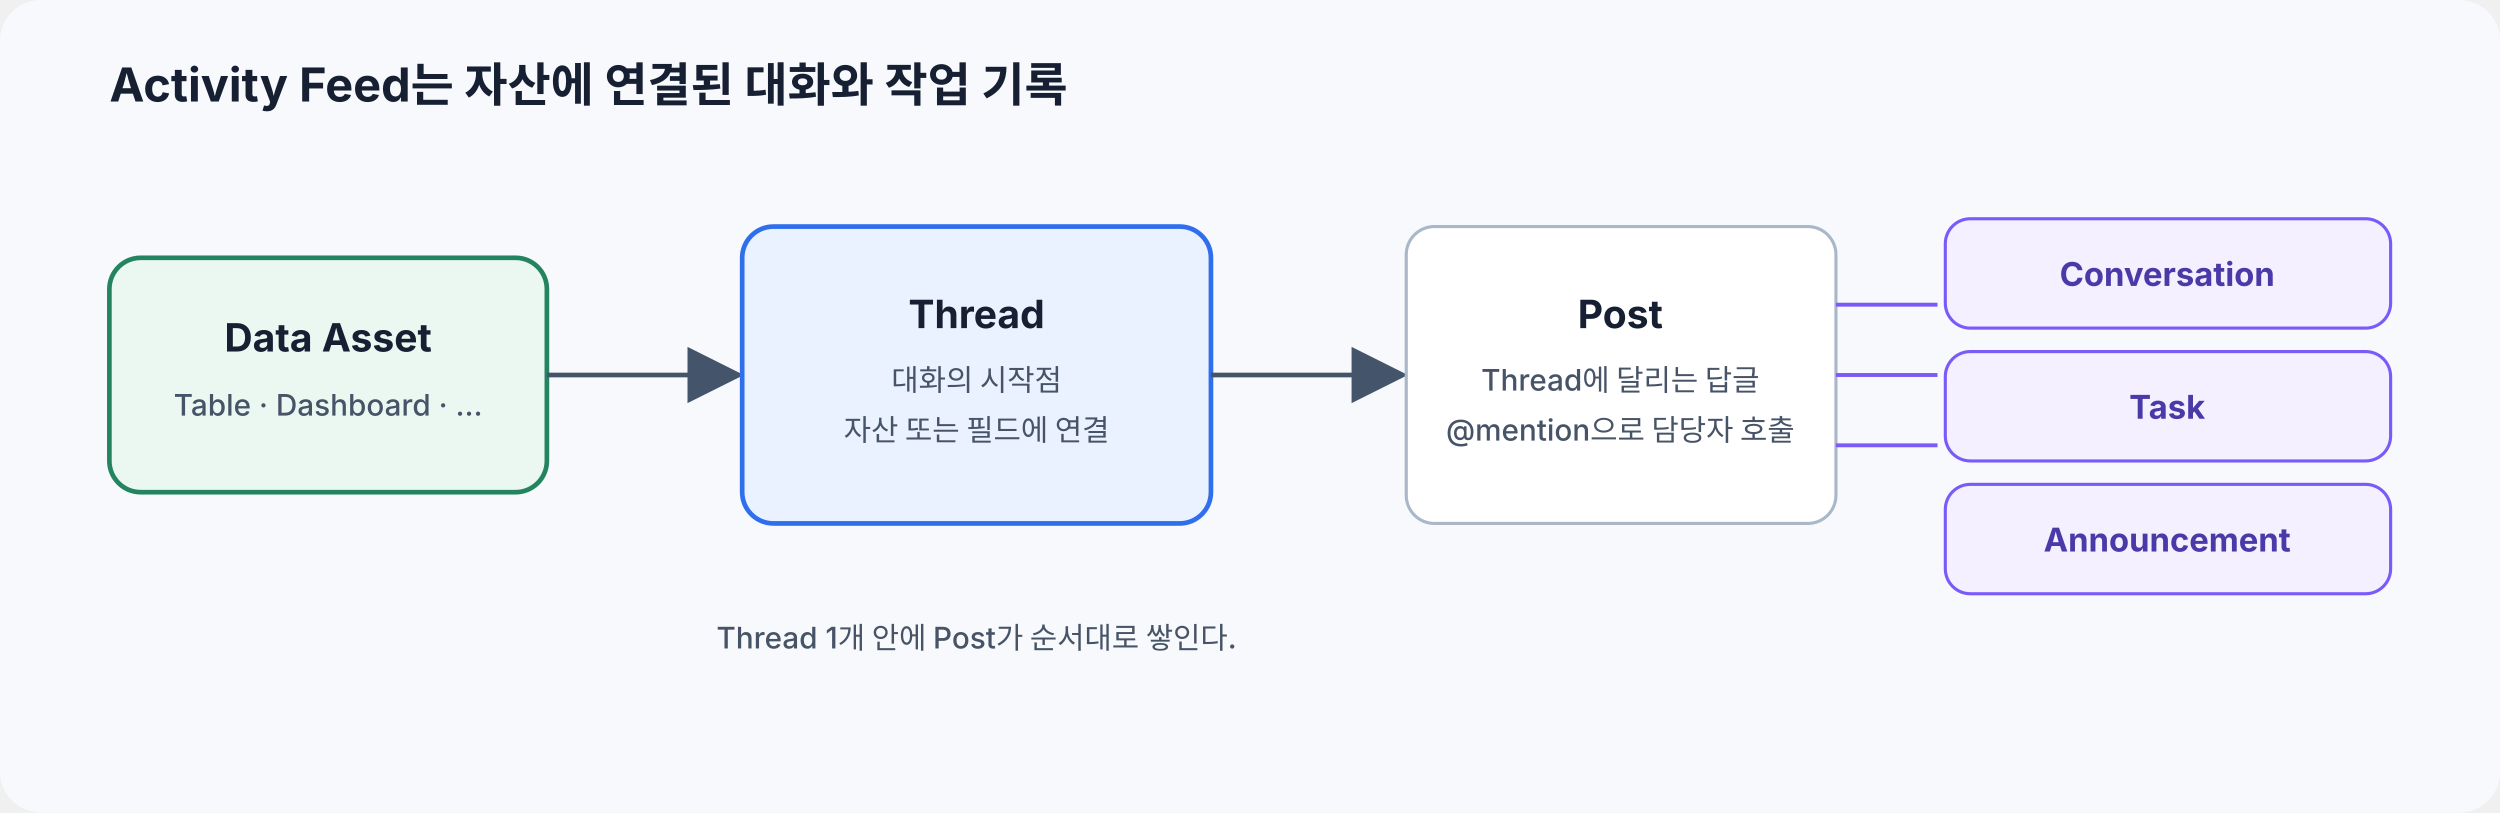
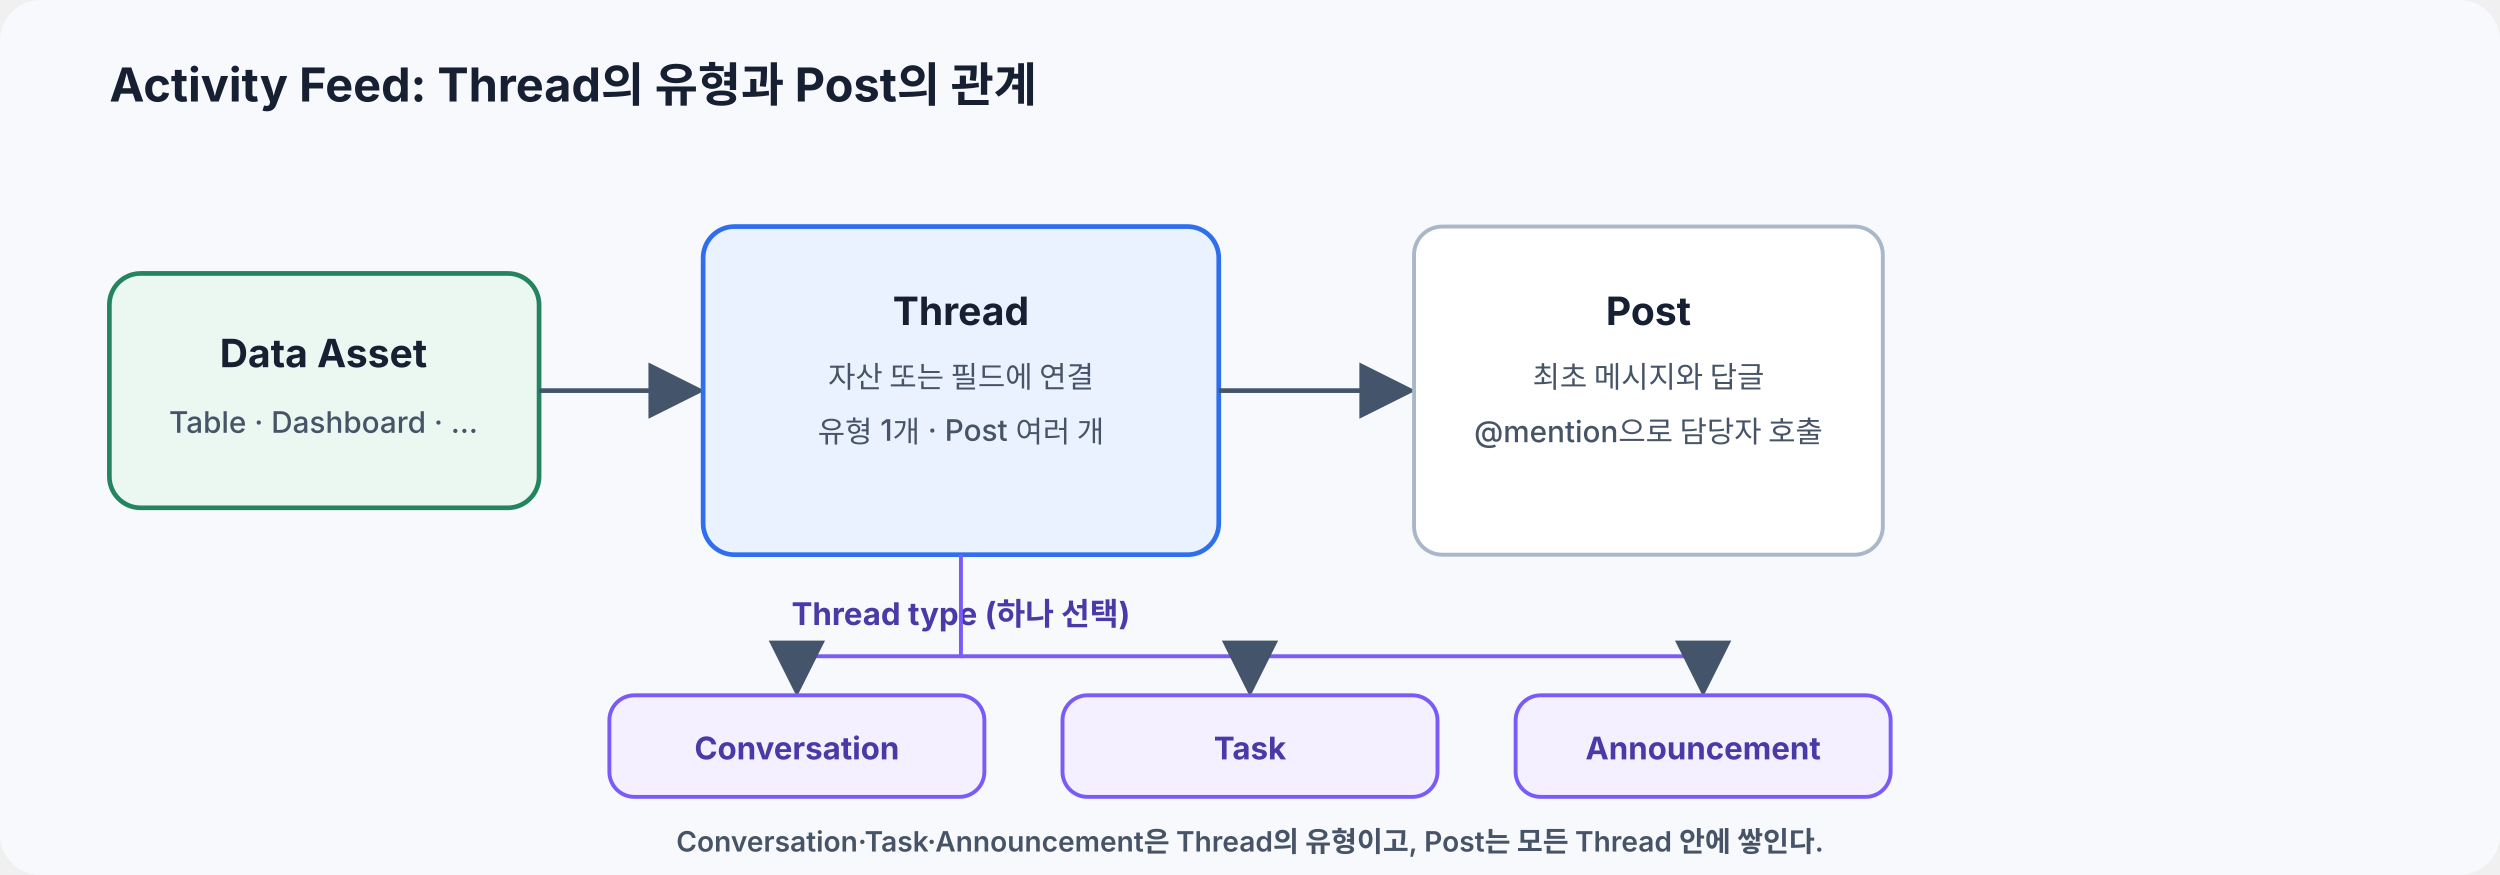
- <svg xmlns="http://www.w3.org/2000/svg" width="1600" height="520" viewBox="0 0 1600 520" role="img" aria-labelledby="title desc">
+ <svg xmlns="http://www.w3.org/2000/svg" width="1600" height="560" viewBox="0 0 1600 560" role="img" aria-labelledby="title desc">
  <defs>
    <marker id="arrow" markerWidth="12" markerHeight="12" refX="10" refY="6" orient="auto">
      <path d="M0,0 L12,6 L0,12 Z" fill="#44546A" />
    </marker>
    <style>
      .bg { fill:#F7F9FC; }
-       .asset { fill:#EAF8F1; stroke:#24845F; stroke-width:3; rx:20; }
-       .thread { fill:#EAF2FF; stroke:#2F6FED; stroke-width:3; rx:20; }
-       .post { fill:#FFFFFF; stroke:#A9B7C9; stroke-width:2; rx:18; }
-       .type { fill:#F4F0FF; stroke:#7A5AF8; stroke-width:2; rx:16; }
+       .asset { fill:#EAF8F1; stroke:#24845F; stroke-width:3; }
+       .thread { fill:#EAF2FF; stroke:#2F6FED; stroke-width:3; }
+       .post { fill:#FFFFFF; stroke:#A9B7C9; stroke-width:2.5; }
+       .type { fill:#F4F0FF; stroke:#7A5AF8; stroke-width:2.5; }
      .line { stroke:#44546A; stroke-width:3; fill:none; marker-end:url(#arrow); }
      .branch { stroke:#7A5AF8; stroke-width:2.5; fill:none; }
      .title { font:700 30px -apple-system,BlinkMacSystemFont,"Segoe UI","Noto Sans KR",sans-serif; fill:#172033; }
      .label { font:700 25px -apple-system,BlinkMacSystemFont,"Segoe UI","Noto Sans KR",sans-serif; fill:#172033; }
      .small { font:500 19px -apple-system,BlinkMacSystemFont,"Segoe UI","Noto Sans KR",sans-serif; fill:#475467; }
-       .typeText { font:650 21px -apple-system,BlinkMacSystemFont,"Segoe UI","Noto Sans KR",sans-serif; fill:#4A3AA8; }
+       .typeText { font:650 20px -apple-system,BlinkMacSystemFont,"Segoe UI","Noto Sans KR",sans-serif; fill:#4A3AA8; }
+       .note { font:600 18px -apple-system,BlinkMacSystemFont,"Segoe UI","Noto Sans KR",sans-serif; fill:#475467; }
    </style>
  </defs>
-   <rect class="bg" width="1600" height="520" rx="26" />
-   <text class="title" x="70" y="65">Activity Feed는 자산에 연결된 대화와 작업 기록</text>
-   <rect class="asset" x="70" y="165" width="280" height="150" />
-   <text class="label" x="210" y="225" text-anchor="middle">Data Asset</text>
-   <text class="small" x="210" y="266" text-anchor="middle">Table · Dashboard · …</text>
-   <path class="line" d="M350 240 H470" />
-   <rect class="thread" x="475" y="145" width="300" height="190" />
-   <text class="label" x="625" y="210" text-anchor="middle">Thread</text>
-   <text class="small" x="625" y="250" text-anchor="middle">대화의 시작점</text>
-   <text class="small" x="625" y="282" text-anchor="middle">자산 또는 필드에 연결</text>
-   <path class="line" d="M775 240 H895" />
-   <rect class="post" x="900" y="145" width="275" height="190" />
-   <text class="label" x="1037" y="210" text-anchor="middle">Post</text>
-   <text class="small" x="1037" y="250" text-anchor="middle">Thread에 달리는 답글</text>
-   <text class="small" x="1037" y="282" text-anchor="middle">@mention으로 담당자 호출</text>
-   <path class="branch" d="M1175 195 H1240" />
-   <path class="branch" d="M1175 240 H1240" />
-   <path class="branch" d="M1175 285 H1240" />
-   <rect class="type" x="1245" y="140" width="285" height="70" />
-   <text class="typeText" x="1387" y="183" text-anchor="middle">Conversation</text>
-   <rect class="type" x="1245" y="225" width="285" height="70" />
-   <text class="typeText" x="1387" y="268" text-anchor="middle">Task</text>
-   <rect class="type" x="1245" y="310" width="285" height="70" />
-   <text class="typeText" x="1387" y="353" text-anchor="middle">Announcement</text>
-   <text class="small" x="625" y="415" text-anchor="middle">Thread 1개 안에 Post가 순서대로 쌓인다.</text>
+   <rect class="bg" width="1600" height="560" rx="26" />
+   <text class="title" x="70" y="65">Activity Feed: Thread의 유형과 Post의 관계</text>
+   <rect class="asset" x="70" y="175" width="275" height="150" rx="20" />
+   <text class="label" x="207" y="235" text-anchor="middle">Data Asset</text>
+   <text class="small" x="207" y="277" text-anchor="middle">Table · Dashboard · …</text>
+   <path class="line" d="M345 250 H445" />
+   <rect class="thread" x="450" y="145" width="330" height="210" rx="20" />
+   <text class="label" x="615" y="208" text-anchor="middle">Thread</text>
+   <text class="small" x="615" y="248" text-anchor="middle">자산 또는 필드에 연결</text>
+   <text class="small" x="615" y="283" text-anchor="middle">유형 1개 · Post 여러 개</text>
+   <path class="line" d="M780 250 H900" />
+   <rect class="post" x="905" y="145" width="300" height="210" rx="18" />
+   <text class="label" x="1055" y="208" text-anchor="middle">Post</text>
+   <text class="small" x="1055" y="248" text-anchor="middle">최초 메시지와 답글</text>
+   <text class="small" x="1055" y="283" text-anchor="middle">@mention으로 담당자 호출</text>
+   <text class="typeText" x="615" y="400" text-anchor="middle">Thread type (하나 선택)</text>
+   <path class="branch" d="M615 355 V420 H510" />
+   <path class="branch" d="M615 420 H1090" />
+   <path class="line" d="M510 420 V440" />
+   <path class="line" d="M800 420 V440" />
+   <path class="line" d="M1090 420 V440" />
+   <rect class="type" x="390" y="445" width="240" height="65" rx="16" />
+   <text class="typeText" x="510" y="486" text-anchor="middle">Conversation</text>
+   <rect class="type" x="680" y="445" width="240" height="65" rx="16" />
+   <text class="typeText" x="800" y="486" text-anchor="middle">Task</text>
+   <rect class="type" x="970" y="445" width="240" height="65" rx="16" />
+   <text class="typeText" x="1090" y="486" text-anchor="middle">Announcement</text>
+   <text class="note" x="800" y="545" text-anchor="middle">Conversation·Task·Announcement은 Thread의 유형이고, Post는 모든 Thread 안에 쌓인다.</text>
</svg>
